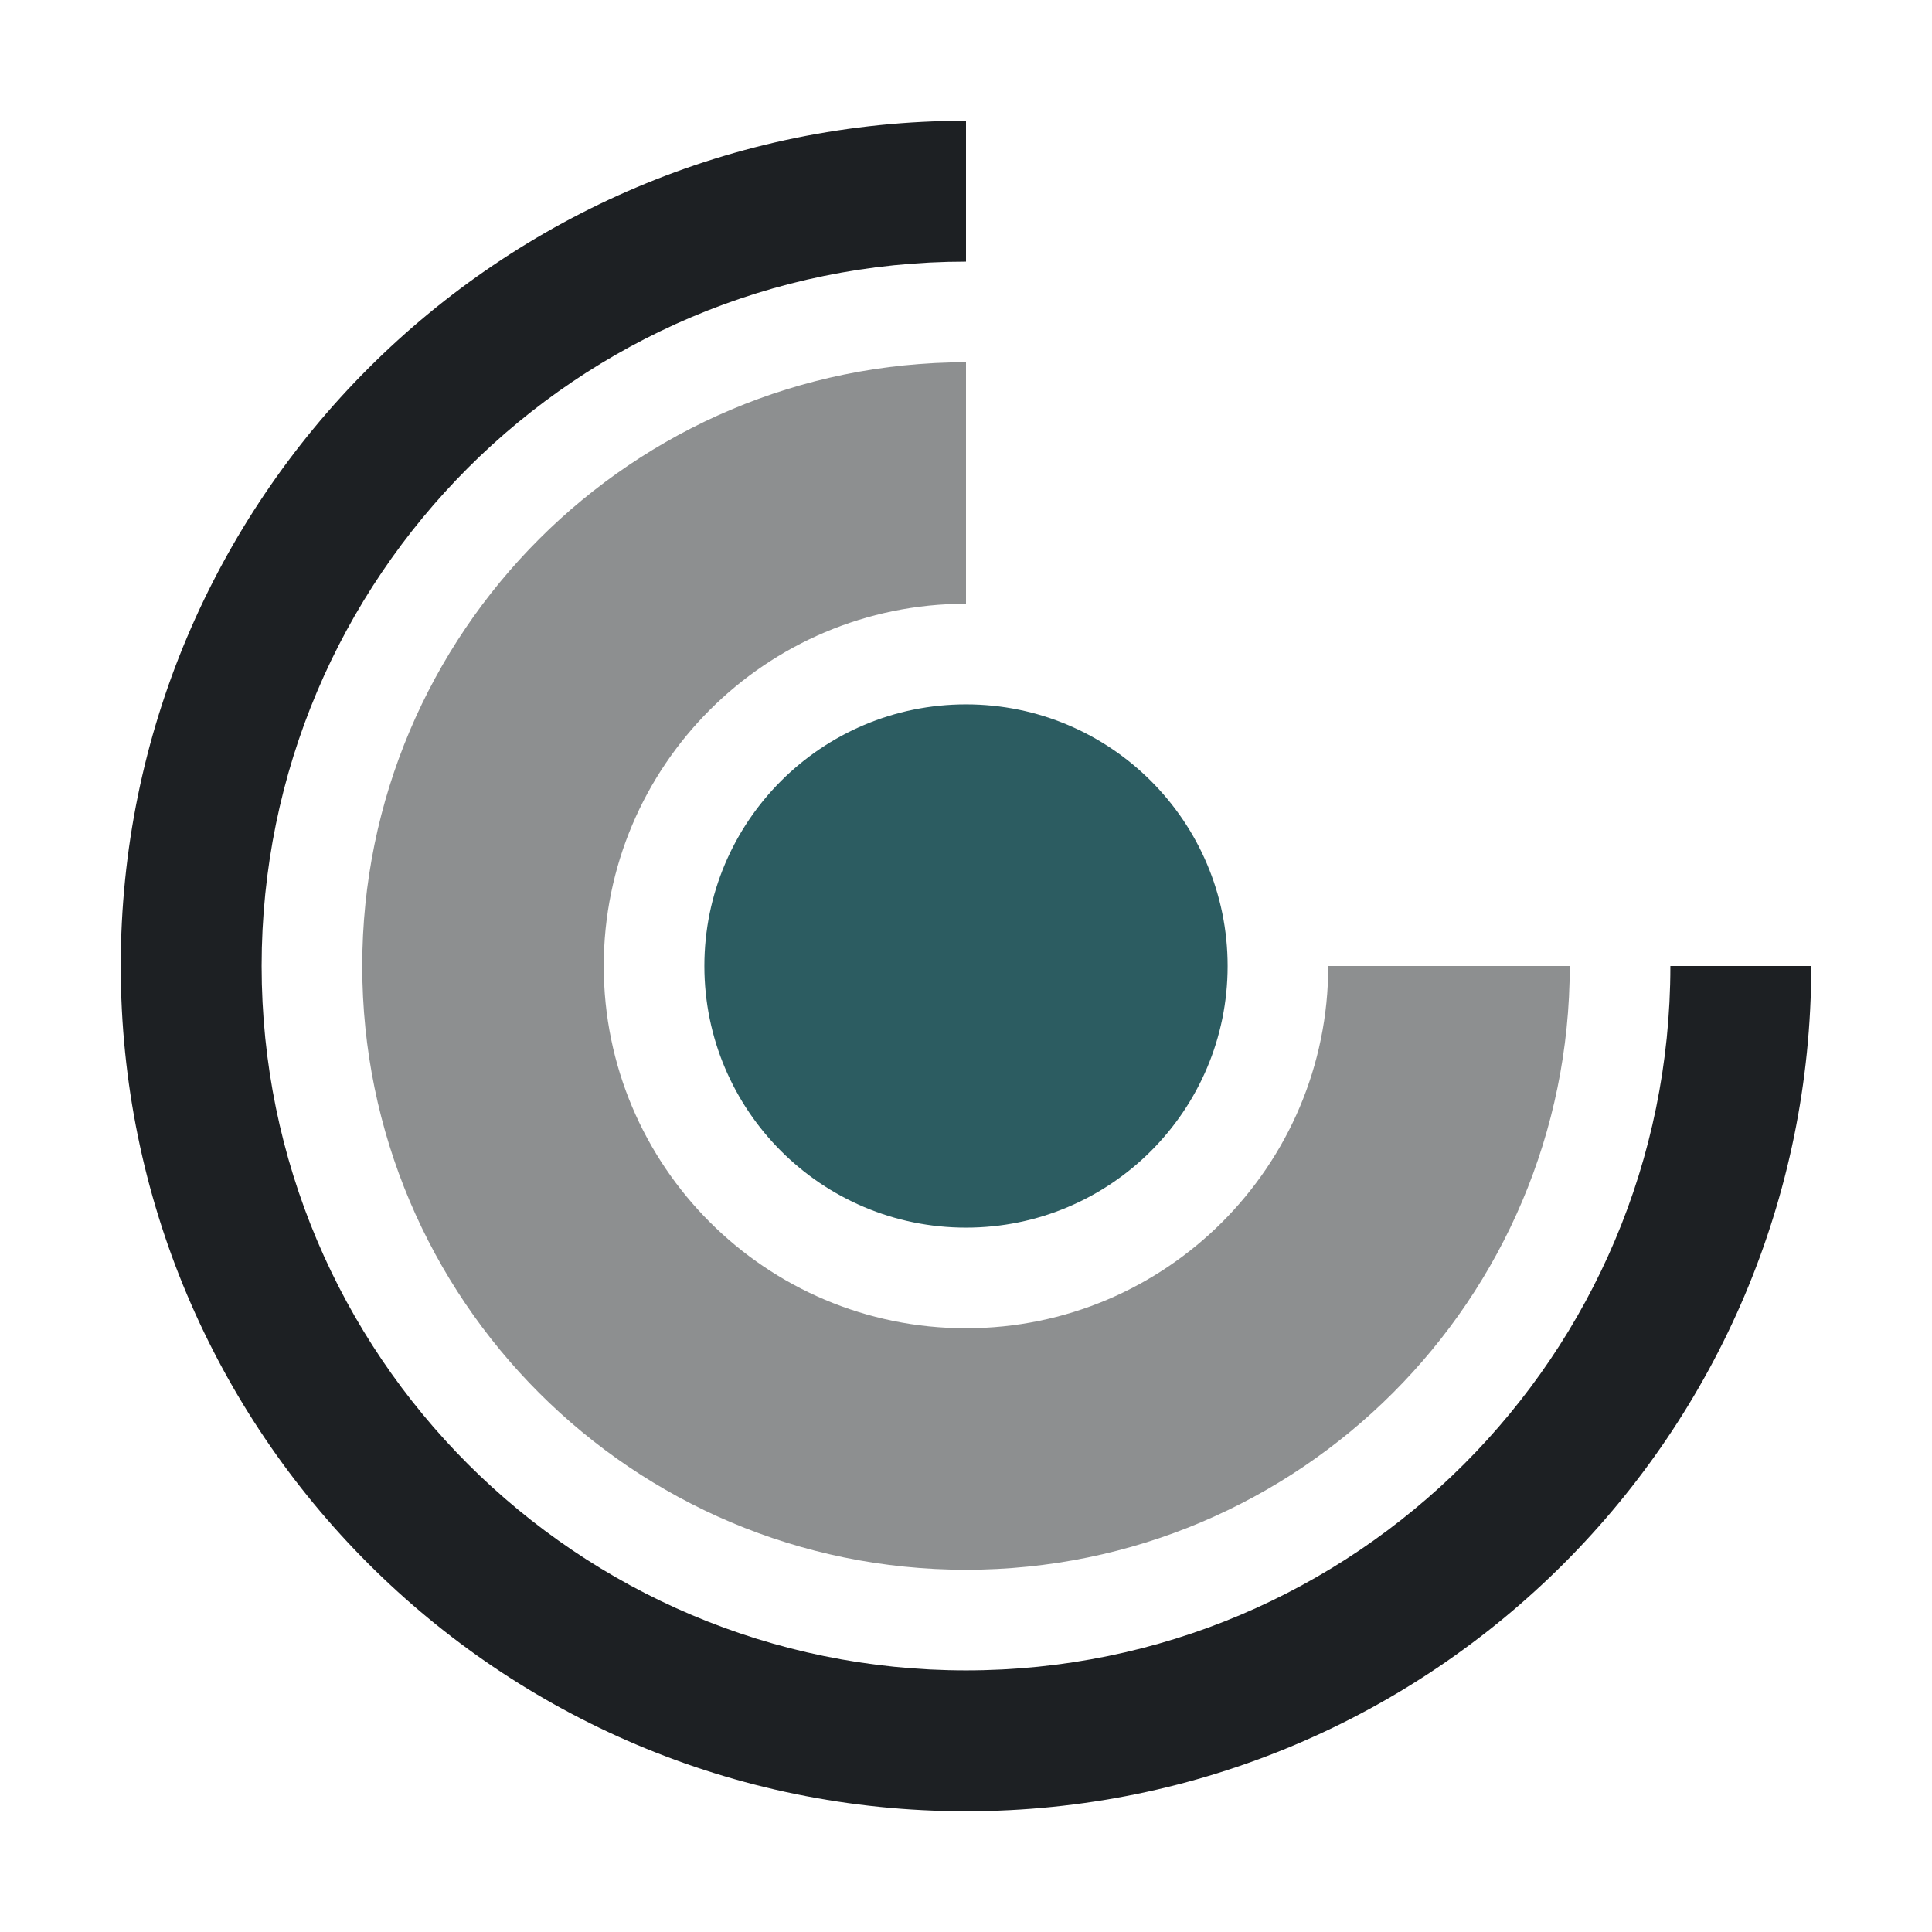
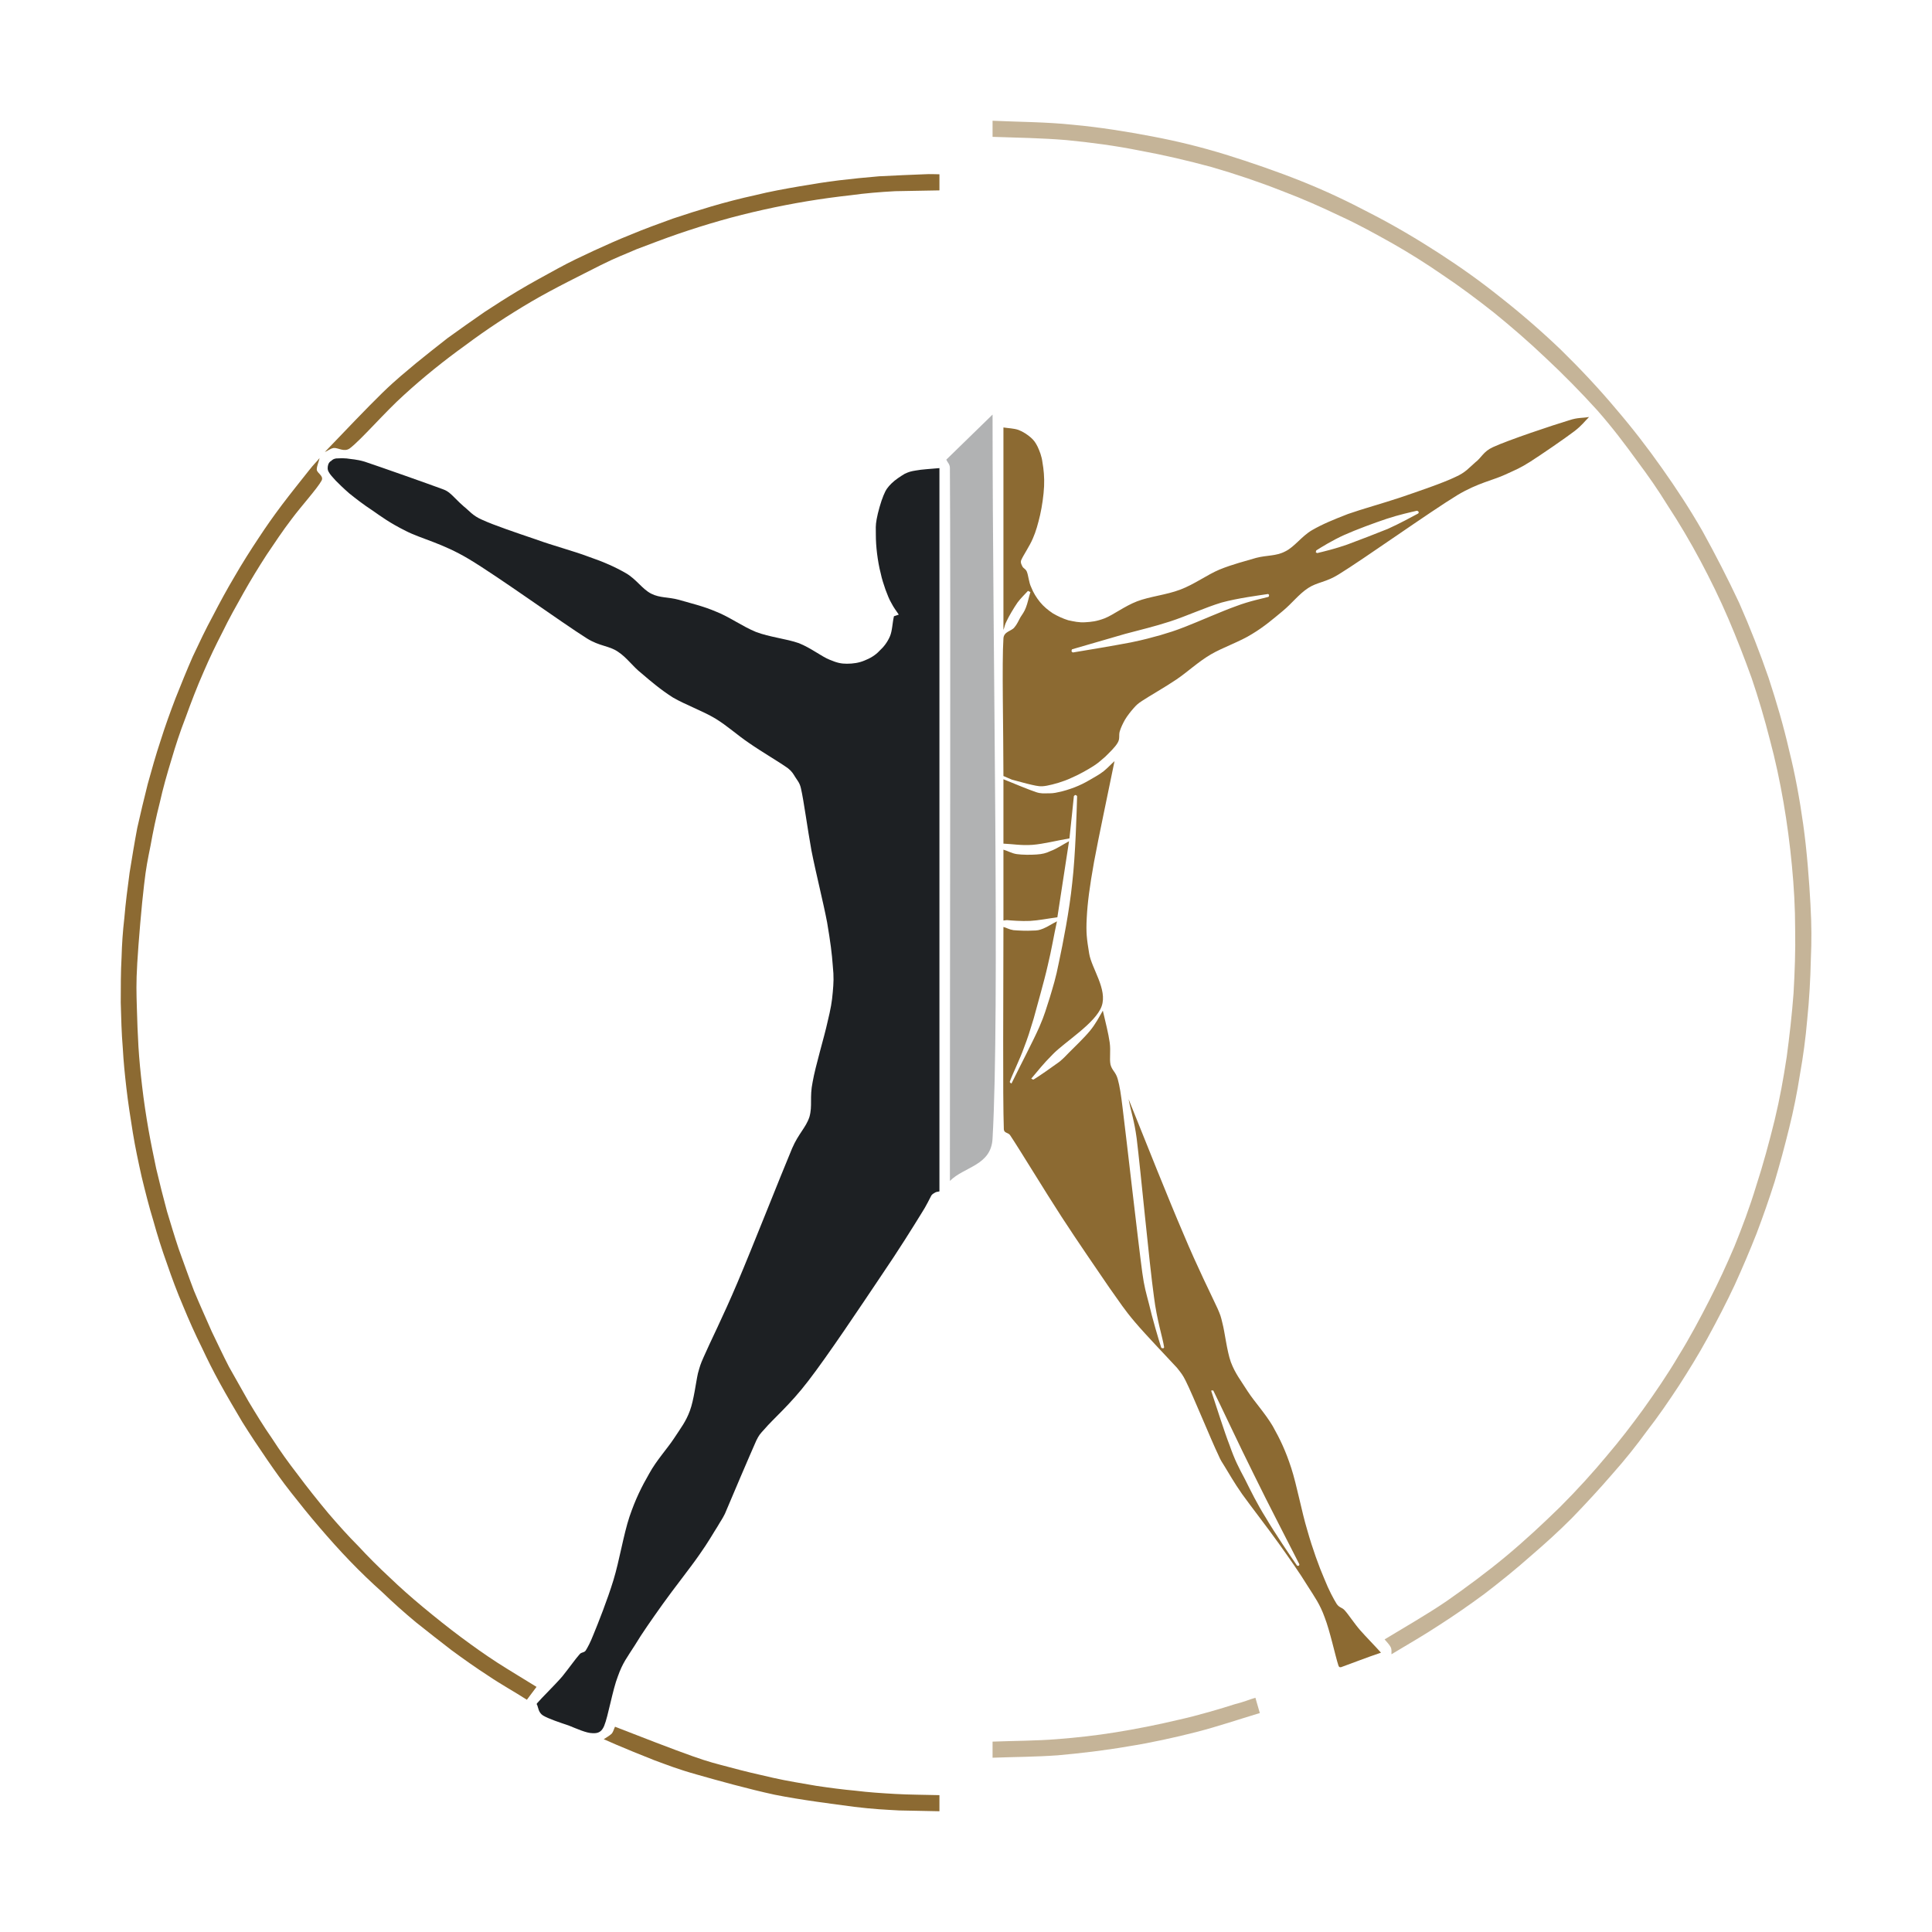
<svg xmlns="http://www.w3.org/2000/svg" viewBox="0 0 48 48" width="48" height="48">
-   <path fill="#1d2023" d="M45 24A21 21 0 1 1 24 3L24 6.5A17.5 17.5 0 1 0 41.5 24Z" />
-   <path fill="#1d2023" fill-opacity="0.5" d="M39 24A15 15 0 1 1 24 9L24 15A9 9 0 1 0 33 24Z" />
-   <circle cx="24" cy="24" r="6.5" fill="#2c5c61" />
+   <path fill="#8c6a32" d="M25.14 19.37C25.26 19.4 25.5 19.47 25.64 19.5C25.78 19.53 25.85 19.55 26.01 19.52C26.17 19.49 26.42 19.42 26.61 19.33C26.8 19.25 27.03 19.12 27.17 19.03C27.31 18.94 27.35 18.89 27.46 18.8C27.56 18.7 27.71 18.56 27.77 18.45C27.83 18.35 27.79 18.27 27.82 18.17C27.85 18.07 27.9 17.97 27.95 17.88C28.01 17.78 28.09 17.68 28.16 17.6C28.23 17.52 28.27 17.48 28.38 17.41C28.56 17.29 28.95 17.07 29.23 16.88C29.51 16.69 29.76 16.45 30.08 16.26C30.39 16.08 30.81 15.94 31.11 15.75C31.41 15.57 31.64 15.37 31.87 15.18C32.1 14.99 32.27 14.76 32.5 14.61C32.73 14.46 32.94 14.47 33.26 14.27C33.88 13.89 35.52 12.72 36.21 12.3C36.71 12 37.1 11.93 37.4 11.79C37.68 11.66 37.75 11.64 38.02 11.47C38.3 11.29 38.87 10.9 39.12 10.71C39.3 10.57 39.36 10.48 39.48 10.36C39.31 10.39 39.2 10.37 38.99 10.44C38.59 10.56 37.48 10.93 37.09 11.11C36.85 11.22 36.81 11.37 36.65 11.49C36.5 11.62 36.41 11.74 36.16 11.85C35.85 12 35.23 12.21 34.79 12.36C34.34 12.51 33.86 12.64 33.49 12.77C33.13 12.91 32.86 13.02 32.6 13.17C32.34 13.32 32.16 13.59 31.93 13.7C31.7 13.82 31.48 13.79 31.21 13.86C30.94 13.94 30.62 14.02 30.3 14.15C29.99 14.28 29.67 14.52 29.32 14.65C28.98 14.78 28.56 14.82 28.25 14.94C27.94 15.06 27.67 15.27 27.45 15.36C27.24 15.44 27.12 15.45 26.96 15.46C26.81 15.47 26.68 15.44 26.54 15.41C26.41 15.37 26.28 15.31 26.16 15.24C26.04 15.16 25.93 15.07 25.84 14.96C25.75 14.85 25.67 14.72 25.62 14.59C25.56 14.47 25.55 14.29 25.51 14.2C25.48 14.13 25.42 14.12 25.4 14.07C25.38 14.03 25.35 13.98 25.37 13.92C25.42 13.8 25.58 13.57 25.66 13.38C25.74 13.2 25.79 13.01 25.84 12.8C25.89 12.58 25.93 12.3 25.94 12.08C25.95 11.86 25.93 11.66 25.9 11.49C25.88 11.33 25.83 11.21 25.78 11.1C25.73 11 25.69 10.94 25.61 10.87C25.53 10.8 25.41 10.72 25.3 10.68C25.18 10.64 25.05 10.64 24.93 10.62L24.93 15.65C24.96 15.58 24.96 15.52 25.01 15.43C25.06 15.32 25.19 15.1 25.28 14.97C25.37 14.85 25.45 14.78 25.54 14.68L25.6 14.71C25.56 14.84 25.53 14.99 25.49 15.09C25.45 15.2 25.4 15.26 25.35 15.34C25.3 15.43 25.27 15.51 25.2 15.59C25.13 15.68 24.94 15.69 24.93 15.86C24.89 16.47 24.93 18.14 24.93 19.28C25 19.31 25.05 19.33 25.14 19.37ZM33.4 13.29C33.69 13.16 34.15 12.99 34.45 12.89C34.75 12.79 35.07 12.72 35.2 12.69C35.23 12.69 35.23 12.71 35.25 12.72C35.24 12.74 35.25 12.75 35.23 12.76C35.1 12.83 34.77 13.01 34.48 13.14C34.18 13.26 33.77 13.42 33.47 13.53C33.19 13.63 32.86 13.71 32.73 13.74C32.71 13.74 32.71 13.73 32.69 13.72C32.7 13.7 32.69 13.68 32.71 13.67C32.82 13.6 33.11 13.42 33.4 13.29ZM27.95 15.75C28.36 15.64 28.67 15.57 29.07 15.44C29.47 15.31 29.95 15.09 30.35 14.97C30.75 14.86 31.3 14.79 31.49 14.76C31.51 14.75 31.52 14.77 31.53 14.78C31.53 14.8 31.53 14.82 31.51 14.83C31.37 14.87 31.05 14.93 30.71 15.06C30.37 15.18 29.76 15.45 29.45 15.57C29.17 15.68 29.06 15.71 28.83 15.78C28.61 15.84 28.44 15.89 28.1 15.96C27.74 16.03 26.91 16.17 26.66 16.21C26.64 16.21 26.63 16.19 26.62 16.18C26.63 16.16 26.62 16.14 26.64 16.13C26.87 16.06 27.55 15.87 27.95 15.75ZM25.02 22.86C25.13 22.87 25.38 22.89 25.59 22.88C25.79 22.87 26.04 22.82 26.27 22.79L26.56 20.9C26.41 20.98 26.25 21.09 26.11 21.14C25.98 21.2 25.9 21.22 25.75 21.23C25.61 21.24 25.4 21.24 25.26 21.22C25.13 21.2 25.04 21.14 24.93 21.11L24.93 22.87C24.96 22.87 24.98 22.86 25.02 22.86ZM24.94 28.06C24.95 28.16 25.05 28.13 25.1 28.21C25.34 28.57 25.97 29.61 26.38 30.24C26.79 30.87 27.26 31.55 27.56 31.99C27.84 32.38 27.92 32.52 28.2 32.85C28.48 33.18 29.02 33.74 29.24 33.98C29.35 34.12 29.38 34.15 29.46 34.31C29.64 34.67 30.1 35.8 30.27 36.15C30.33 36.29 30.35 36.31 30.43 36.44C30.53 36.6 30.65 36.82 30.86 37.12C31.09 37.44 31.51 37.98 31.78 38.36C32.05 38.74 32.29 39.08 32.48 39.39C32.67 39.69 32.79 39.85 32.91 40.18C33.04 40.51 33.18 41.16 33.25 41.37C33.26 41.41 33.28 41.43 33.32 41.42C33.49 41.36 33.98 41.17 34.31 41.06C34.14 40.87 33.95 40.68 33.8 40.51C33.65 40.34 33.51 40.12 33.41 40.01C33.34 39.93 33.28 39.95 33.21 39.85C33.13 39.72 33.02 39.52 32.9 39.22C32.77 38.92 32.61 38.48 32.48 38.02C32.34 37.56 32.22 36.9 32.08 36.47C31.94 36.04 31.8 35.75 31.62 35.43C31.43 35.11 31.17 34.83 31 34.57C30.83 34.3 30.69 34.13 30.58 33.84C30.48 33.56 30.43 33.09 30.37 32.87C30.33 32.7 30.32 32.67 30.25 32.51C30.08 32.14 29.76 31.51 29.4 30.65C29.03 29.79 28.49 28.43 28.04 27.31C28.1 27.63 28.18 27.83 28.24 28.28C28.34 29.09 28.55 31.36 28.67 32.22C28.74 32.79 28.89 33.25 28.92 33.46C28.93 33.48 28.91 33.49 28.9 33.5C28.88 33.49 28.86 33.5 28.85 33.48C28.79 33.3 28.62 32.72 28.55 32.41C28.47 32.1 28.43 31.98 28.38 31.62C28.27 30.8 27.99 28.32 27.89 27.52C27.85 27.19 27.82 26.99 27.77 26.81C27.72 26.63 27.63 26.6 27.59 26.45C27.56 26.3 27.6 26.12 27.57 25.9C27.54 25.68 27.46 25.37 27.4 25.11C27.3 25.28 27.22 25.44 27.08 25.61C26.94 25.78 26.7 26.01 26.57 26.14C26.46 26.25 26.44 26.28 26.32 26.38C26.17 26.49 25.8 26.75 25.68 26.82C25.66 26.83 25.64 26.8 25.62 26.8C25.8 26.59 25.9 26.45 26.16 26.19C26.45 25.89 27.22 25.42 27.37 25C27.52 24.58 27.12 24.06 27.06 23.69C27 23.32 26.98 23.18 27 22.8C27.02 22.42 27.07 22.04 27.18 21.42C27.3 20.77 27.52 19.75 27.69 18.91C27.6 18.99 27.52 19.08 27.42 19.16C27.32 19.24 27.19 19.31 27.07 19.38C26.95 19.45 26.83 19.51 26.7 19.56C26.57 19.61 26.41 19.66 26.3 19.68C26.18 19.71 26.11 19.71 26.02 19.71C25.93 19.71 25.86 19.72 25.74 19.68C25.56 19.62 25.2 19.47 24.93 19.36L24.93 20.96C25.17 20.97 25.37 21.01 25.65 20.99C25.92 20.97 26.27 20.88 26.57 20.83C26.61 20.48 26.66 19.96 26.68 19.78C26.69 19.76 26.71 19.76 26.72 19.75C26.73 19.76 26.76 19.76 26.76 19.79C26.75 20.15 26.72 21.24 26.64 21.93C26.57 22.62 26.41 23.43 26.31 23.9C26.23 24.31 26.16 24.52 26.08 24.79C25.99 25.06 25.96 25.2 25.82 25.52C25.66 25.88 25.36 26.45 25.13 26.92C25.12 26.91 25.08 26.9 25.09 26.87C25.14 26.72 25.35 26.29 25.44 26.03C25.54 25.77 25.58 25.64 25.68 25.31C25.77 24.97 25.94 24.39 26.03 23.99C26.13 23.58 26.18 23.25 26.26 22.89C26.14 22.95 26.02 23.03 25.92 23.07C25.82 23.11 25.77 23.12 25.65 23.12C25.52 23.13 25.3 23.12 25.18 23.11C25.06 23.09 25.01 23.05 24.93 23.03C24.93 24.7 24.91 27.19 24.94 28.06ZM30.09 34.55C30.11 34.55 30.14 34.53 30.15 34.56C30.32 34.9 30.79 35.91 31.15 36.63C31.5 37.35 32.09 38.48 32.28 38.86C32.29 38.88 32.27 38.89 32.27 38.9C32.25 38.9 32.23 38.91 32.22 38.89C32.08 38.69 31.66 38.07 31.45 37.71C31.23 37.36 31.08 37.05 30.93 36.75C30.77 36.45 30.68 36.28 30.55 35.91C30.41 35.55 30.24 35 30.09 34.55Z" />
+   <path fill="#1d2023" fill-opacity="0.34" d="M24.66 10.3L23.51 11.42C23.54 11.49 23.6 11.53 23.6 11.63C23.62 14.61 23.6 23.43 23.6 29.34C23.96 28.98 24.63 28.96 24.66 28.28C24.84 25.1 24.66 16.29 24.66 10.3Z" />
+   <path fill="#1d2023" d="M13.35 42.31C13.33 42.33 13.33 42.34 13.35 42.37C13.37 42.42 13.38 42.55 13.49 42.62C13.62 42.7 13.92 42.8 14.13 42.87C14.33 42.95 14.57 43.06 14.72 43.06C14.87 43.07 14.95 43.02 15.01 42.88C15.11 42.64 15.22 41.98 15.35 41.65C15.47 41.31 15.58 41.18 15.77 40.88C15.95 40.58 16.19 40.24 16.46 39.86C16.73 39.48 17.16 38.94 17.38 38.62C17.6 38.31 17.72 38.09 17.83 37.92C17.91 37.78 17.94 37.75 18.01 37.61C18.16 37.25 18.63 36.15 18.79 35.79C18.86 35.65 18.88 35.63 18.99 35.51C19.2 35.26 19.63 34.9 20.08 34.31C20.56 33.69 21.4 32.43 21.87 31.73C22.34 31.04 22.68 30.49 22.89 30.15C23.02 29.95 23.09 29.79 23.14 29.7C23.17 29.66 23.2 29.65 23.23 29.63C23.26 29.61 23.3 29.61 23.34 29.6L23.34 11.63C23.14 11.65 22.9 11.66 22.75 11.69C22.63 11.71 22.59 11.72 22.48 11.77C22.38 11.83 22.24 11.92 22.15 12.01C22.06 12.1 22.01 12.16 21.95 12.31C21.89 12.45 21.81 12.73 21.78 12.9C21.75 13.06 21.76 13.14 21.76 13.28C21.76 13.43 21.77 13.59 21.79 13.75C21.81 13.91 21.84 14.09 21.88 14.24C21.91 14.39 21.96 14.53 22 14.65C22.05 14.78 22.09 14.89 22.15 14.99C22.2 15.09 22.27 15.18 22.33 15.27L22.21 15.31C22.17 15.48 22.17 15.67 22.11 15.81C22.05 15.95 21.96 16.07 21.85 16.17C21.75 16.28 21.61 16.36 21.48 16.41C21.34 16.47 21.19 16.49 21.04 16.49C20.9 16.49 20.8 16.47 20.61 16.39C20.41 16.31 20.15 16.1 19.85 15.98C19.54 15.87 19.12 15.83 18.78 15.7C18.44 15.56 18.11 15.32 17.8 15.2C17.48 15.06 17.13 14.98 16.86 14.9C16.6 14.83 16.4 14.86 16.18 14.75C15.96 14.64 15.81 14.39 15.55 14.24C15.29 14.09 15 13.96 14.62 13.83C14.25 13.69 13.75 13.56 13.31 13.4C12.87 13.25 12.27 13.05 11.97 12.91C11.74 12.81 11.66 12.69 11.52 12.58C11.39 12.47 11.25 12.31 11.16 12.24C11.09 12.19 11.07 12.18 10.99 12.15C10.64 12.02 9.45 11.6 9.06 11.47C8.86 11.41 8.73 11.41 8.61 11.39C8.49 11.38 8.41 11.39 8.35 11.39C8.29 11.4 8.26 11.42 8.23 11.45C8.19 11.47 8.16 11.51 8.15 11.56C8.14 11.6 8.13 11.67 8.17 11.73C8.2 11.79 8.26 11.85 8.34 11.94C8.43 12.03 8.53 12.13 8.68 12.26C8.83 12.38 9.02 12.53 9.25 12.68C9.48 12.84 9.68 12.99 10.08 13.19C10.47 13.39 10.98 13.49 11.65 13.89C12.4 14.34 13.96 15.47 14.58 15.86C14.9 16.06 15.13 16.04 15.35 16.19C15.58 16.34 15.71 16.55 15.94 16.73C16.16 16.92 16.42 17.14 16.72 17.33C17.03 17.51 17.45 17.66 17.77 17.85C18.08 18.04 18.3 18.25 18.61 18.46C18.91 18.67 19.39 18.95 19.58 19.09C19.68 19.17 19.71 19.23 19.76 19.31C19.81 19.39 19.87 19.45 19.9 19.59C19.97 19.89 20.06 20.58 20.16 21.13C20.27 21.69 20.46 22.44 20.55 22.92C20.63 23.39 20.67 23.7 20.69 23.99C20.72 24.28 20.71 24.42 20.69 24.65C20.67 24.89 20.64 25.06 20.56 25.39C20.48 25.76 20.26 26.48 20.19 26.88C20.11 27.27 20.19 27.47 20.11 27.75C20.02 28.02 19.84 28.16 19.68 28.53C19.39 29.22 18.69 31 18.32 31.87C17.96 32.72 17.64 33.35 17.48 33.72C17.4 33.9 17.39 33.94 17.34 34.12C17.29 34.34 17.24 34.78 17.14 35.05C17.04 35.32 16.92 35.47 16.75 35.73C16.58 35.99 16.31 36.28 16.13 36.61C15.94 36.94 15.79 37.24 15.64 37.68C15.49 38.13 15.39 38.77 15.24 39.26C15.09 39.75 14.86 40.33 14.74 40.62C14.67 40.8 14.6 40.93 14.55 41.01C14.5 41.07 14.45 41.04 14.4 41.1C14.3 41.21 14.14 41.44 13.97 41.65C13.8 41.85 13.45 42.19 13.35 42.31Z" />
+   <path fill="#8c6a32" fill-opacity="0.5" d="M44.98 22.46C44.95 21.9 44.89 21.11 44.8 20.48C44.71 19.84 44.6 19.24 44.45 18.64C44.31 18.03 44.14 17.45 43.94 16.84C43.73 16.23 43.48 15.59 43.21 14.98C42.93 14.38 42.61 13.76 42.3 13.2C41.98 12.64 41.65 12.14 41.29 11.63C40.93 11.12 40.56 10.64 40.14 10.15C39.73 9.66 39.25 9.15 38.78 8.69C38.3 8.23 37.78 7.78 37.27 7.38C36.77 6.98 36.29 6.64 35.75 6.29C35.21 5.94 34.6 5.58 34.03 5.29C33.46 4.99 32.93 4.74 32.33 4.5C31.73 4.26 31.06 4.03 30.45 3.84C29.83 3.65 29.26 3.51 28.63 3.39C28 3.27 27.32 3.16 26.66 3.1C26 3.03 25.33 3.03 24.66 3L24.66 3.4C25.27 3.42 25.89 3.43 26.49 3.48C27.11 3.54 27.71 3.62 28.31 3.74C28.91 3.85 29.51 3.99 30.1 4.15C30.69 4.32 31.31 4.53 31.84 4.74C32.37 4.94 32.84 5.15 33.3 5.37C33.76 5.58 34.17 5.81 34.6 6.05C35.02 6.29 35.42 6.54 35.84 6.83C36.26 7.11 36.69 7.43 37.12 7.77C37.55 8.12 37.98 8.49 38.41 8.9C38.84 9.3 39.3 9.77 39.68 10.19C40.06 10.62 40.39 11.06 40.68 11.46C40.97 11.85 41.18 12.15 41.44 12.57C41.71 12.98 42 13.47 42.25 13.94C42.5 14.41 42.73 14.88 42.94 15.37C43.15 15.86 43.34 16.35 43.52 16.85C43.69 17.35 43.84 17.86 43.97 18.37C44.11 18.89 44.22 19.41 44.31 19.93C44.4 20.45 44.47 20.98 44.52 21.51C44.57 22.03 44.6 22.56 44.6 23.09C44.61 23.62 44.59 24.15 44.56 24.68C44.52 25.21 44.46 25.74 44.39 26.26C44.31 26.79 44.22 27.29 44.09 27.83C43.96 28.36 43.8 28.95 43.63 29.47C43.47 30 43.28 30.5 43.09 30.97C42.89 31.44 42.7 31.85 42.47 32.3C42.24 32.75 41.98 33.24 41.7 33.69C41.43 34.15 41.12 34.6 40.82 35.02C40.52 35.43 40.26 35.77 39.92 36.17C39.58 36.58 39.18 37.02 38.76 37.44C38.34 37.85 37.88 38.28 37.41 38.67C36.94 39.06 36.44 39.43 35.94 39.78C35.44 40.12 34.91 40.42 34.4 40.73C34.45 40.79 34.52 40.86 34.55 40.92C34.58 40.98 34.57 41.04 34.57 41.1C34.97 40.86 35.37 40.63 35.75 40.38C36.14 40.13 36.5 39.88 36.88 39.6C37.26 39.31 37.68 38.97 38.04 38.65C38.4 38.34 38.71 38.06 39.05 37.72C39.38 37.38 39.75 36.98 40.06 36.62C40.38 36.26 40.65 35.92 40.92 35.55C41.2 35.19 41.46 34.81 41.71 34.43C41.96 34.04 42.19 33.67 42.42 33.25C42.65 32.83 42.9 32.35 43.1 31.92C43.3 31.48 43.47 31.08 43.64 30.65C43.8 30.23 43.95 29.8 44.09 29.36C44.22 28.92 44.34 28.48 44.45 28.03C44.56 27.59 44.65 27.14 44.72 26.69C44.8 26.24 44.86 25.8 44.9 25.33C44.95 24.85 44.98 24.31 44.99 23.83C45.01 23.36 45.01 23.02 44.98 22.46ZM30.68 42.34C30.37 42.44 29.77 42.62 29.27 42.73C28.77 42.85 28.21 42.96 27.71 43.04C27.21 43.12 26.76 43.17 26.25 43.21C25.75 43.25 25.19 43.25 24.66 43.27L24.66 43.67C25.2 43.65 25.73 43.65 26.28 43.61C26.84 43.56 27.44 43.49 28.02 43.39C28.59 43.3 29.18 43.17 29.73 43.03C30.27 42.89 30.77 42.72 31.3 42.56L31.19 42.18C31.02 42.23 30.92 42.28 30.68 42.34Z" />
+   <path fill="#8c6a32" d="M22.96 4.33C22.71 4.34 22.19 4.36 21.84 4.38C21.49 4.41 21.18 4.44 20.85 4.48C20.52 4.52 20.21 4.57 19.86 4.63C19.51 4.69 19.12 4.76 18.76 4.85C18.39 4.93 18.01 5.03 17.67 5.13C17.33 5.23 17.05 5.32 16.72 5.43C16.39 5.55 16 5.69 15.67 5.83C15.34 5.96 15.06 6.09 14.75 6.23C14.45 6.37 14.17 6.5 13.86 6.67C13.55 6.84 13.18 7.04 12.88 7.22C12.58 7.4 12.33 7.56 12.04 7.75C11.75 7.95 11.41 8.19 11.12 8.4C10.84 8.62 10.61 8.8 10.34 9.02C10.07 9.25 9.86 9.41 9.5 9.76C9.12 10.13 8.54 10.74 8.07 11.23C8.15 11.2 8.19 11.15 8.29 11.13C8.4 11.12 8.55 11.24 8.69 11.14C8.98 10.92 9.56 10.24 10.04 9.81C10.51 9.38 11.03 8.96 11.56 8.58C12.08 8.19 12.63 7.83 13.19 7.5C13.75 7.17 14.49 6.81 14.92 6.59C15.32 6.39 15.5 6.33 15.82 6.19C16.14 6.07 16.5 5.93 16.85 5.81C17.2 5.69 17.55 5.58 17.9 5.48C18.25 5.38 18.61 5.29 18.97 5.21C19.33 5.13 19.69 5.06 20.05 5C20.41 4.94 20.78 4.89 21.14 4.85C21.5 4.8 21.87 4.77 22.24 4.75C22.6 4.74 22.97 4.74 23.34 4.73L23.34 4.33C23.21 4.33 23.13 4.32 22.96 4.33ZM7.69 11.67C7.54 11.86 7.21 12.27 7 12.55C6.79 12.83 6.62 13.07 6.43 13.36C6.23 13.66 6.02 13.99 5.83 14.32C5.64 14.64 5.46 14.97 5.29 15.3C5.11 15.63 4.95 15.97 4.79 16.31C4.64 16.65 4.5 17 4.36 17.35C4.23 17.69 4.1 18.05 3.99 18.4C3.87 18.76 3.77 19.12 3.67 19.48C3.58 19.84 3.49 20.21 3.41 20.57C3.34 20.94 3.28 21.31 3.22 21.68C3.17 22.05 3.12 22.44 3.09 22.8C3.05 23.15 3.03 23.44 3.02 23.79C3 24.14 3 24.54 3 24.91C3.01 25.29 3.02 25.68 3.05 26.03C3.07 26.39 3.1 26.68 3.14 27.03C3.18 27.38 3.24 27.77 3.3 28.14C3.36 28.51 3.44 28.88 3.52 29.24C3.61 29.61 3.7 29.97 3.81 30.33C3.91 30.69 4.02 31.04 4.15 31.4C4.27 31.75 4.4 32.1 4.55 32.45C4.69 32.79 4.85 33.15 5.01 33.47C5.16 33.79 5.29 34.05 5.46 34.36C5.63 34.67 5.83 35.01 6.02 35.33C6.22 35.65 6.44 35.98 6.64 36.27C6.84 36.56 7.01 36.8 7.23 37.08C7.45 37.36 7.69 37.66 7.94 37.95C8.18 38.23 8.43 38.51 8.69 38.78C8.95 39.05 9.22 39.31 9.5 39.56C9.77 39.82 10.05 40.07 10.34 40.31C10.63 40.54 10.92 40.77 11.22 41C11.52 41.22 11.83 41.44 12.14 41.64C12.45 41.85 12.78 42.03 13.09 42.23L13.33 41.91C13.01 41.71 12.67 41.51 12.36 41.31C12.05 41.11 11.77 40.91 11.46 40.68C11.15 40.45 10.8 40.17 10.5 39.92C10.2 39.67 9.94 39.44 9.68 39.19C9.41 38.94 9.15 38.68 8.9 38.41C8.64 38.15 8.41 37.89 8.16 37.6C7.91 37.3 7.63 36.95 7.4 36.64C7.16 36.33 6.96 36.05 6.76 35.74C6.55 35.44 6.35 35.11 6.17 34.81C6 34.51 5.85 34.24 5.69 33.96C5.54 33.67 5.41 33.39 5.26 33.08C5.12 32.76 4.96 32.41 4.82 32.07C4.69 31.73 4.56 31.36 4.44 31.03C4.33 30.7 4.25 30.43 4.15 30.1C4.06 29.77 3.96 29.37 3.88 29.03C3.81 28.69 3.75 28.41 3.69 28.07C3.63 27.73 3.57 27.33 3.53 26.98C3.49 26.64 3.46 26.33 3.44 26.01C3.42 25.68 3.41 25.38 3.4 25.03C3.39 24.68 3.38 24.43 3.41 23.93C3.44 23.42 3.52 22.47 3.58 21.98C3.63 21.54 3.67 21.36 3.74 21.01C3.8 20.67 3.88 20.29 3.97 19.94C4.05 19.58 4.15 19.23 4.26 18.87C4.36 18.53 4.47 18.19 4.61 17.83C4.74 17.47 4.9 17.05 5.06 16.69C5.21 16.34 5.36 16.03 5.53 15.7C5.69 15.37 5.87 15.05 6.05 14.73C6.23 14.41 6.42 14.1 6.62 13.79C6.83 13.48 7.02 13.19 7.25 12.89C7.48 12.58 7.88 12.14 7.99 11.94C8.05 11.82 7.88 11.76 7.87 11.67C7.87 11.57 7.92 11.48 7.94 11.38C7.86 11.48 7.8 11.53 7.69 11.67ZM15.32 43.35C15.53 43.44 15.92 43.6 16.25 43.73C16.58 43.85 16.82 43.95 17.32 44.09C17.81 44.23 18.6 44.45 19.25 44.59C19.9 44.72 20.7 44.82 21.22 44.89C21.72 44.95 21.99 44.96 22.34 44.98C22.69 44.99 23 44.99 23.34 45L23.34 44.6C22.97 44.59 22.58 44.59 22.24 44.57C21.89 44.55 21.58 44.53 21.26 44.49C20.93 44.46 20.63 44.42 20.29 44.37C19.95 44.31 19.56 44.25 19.21 44.17C18.85 44.09 18.47 44 18.14 43.91C17.8 43.82 17.62 43.78 17.2 43.63C16.72 43.46 15.92 43.15 15.28 42.9C15.25 42.96 15.24 43.02 15.2 43.07C15.15 43.12 15.06 43.17 15 43.21C15.11 43.26 15.18 43.29 15.32 43.35Z" />
</svg>
